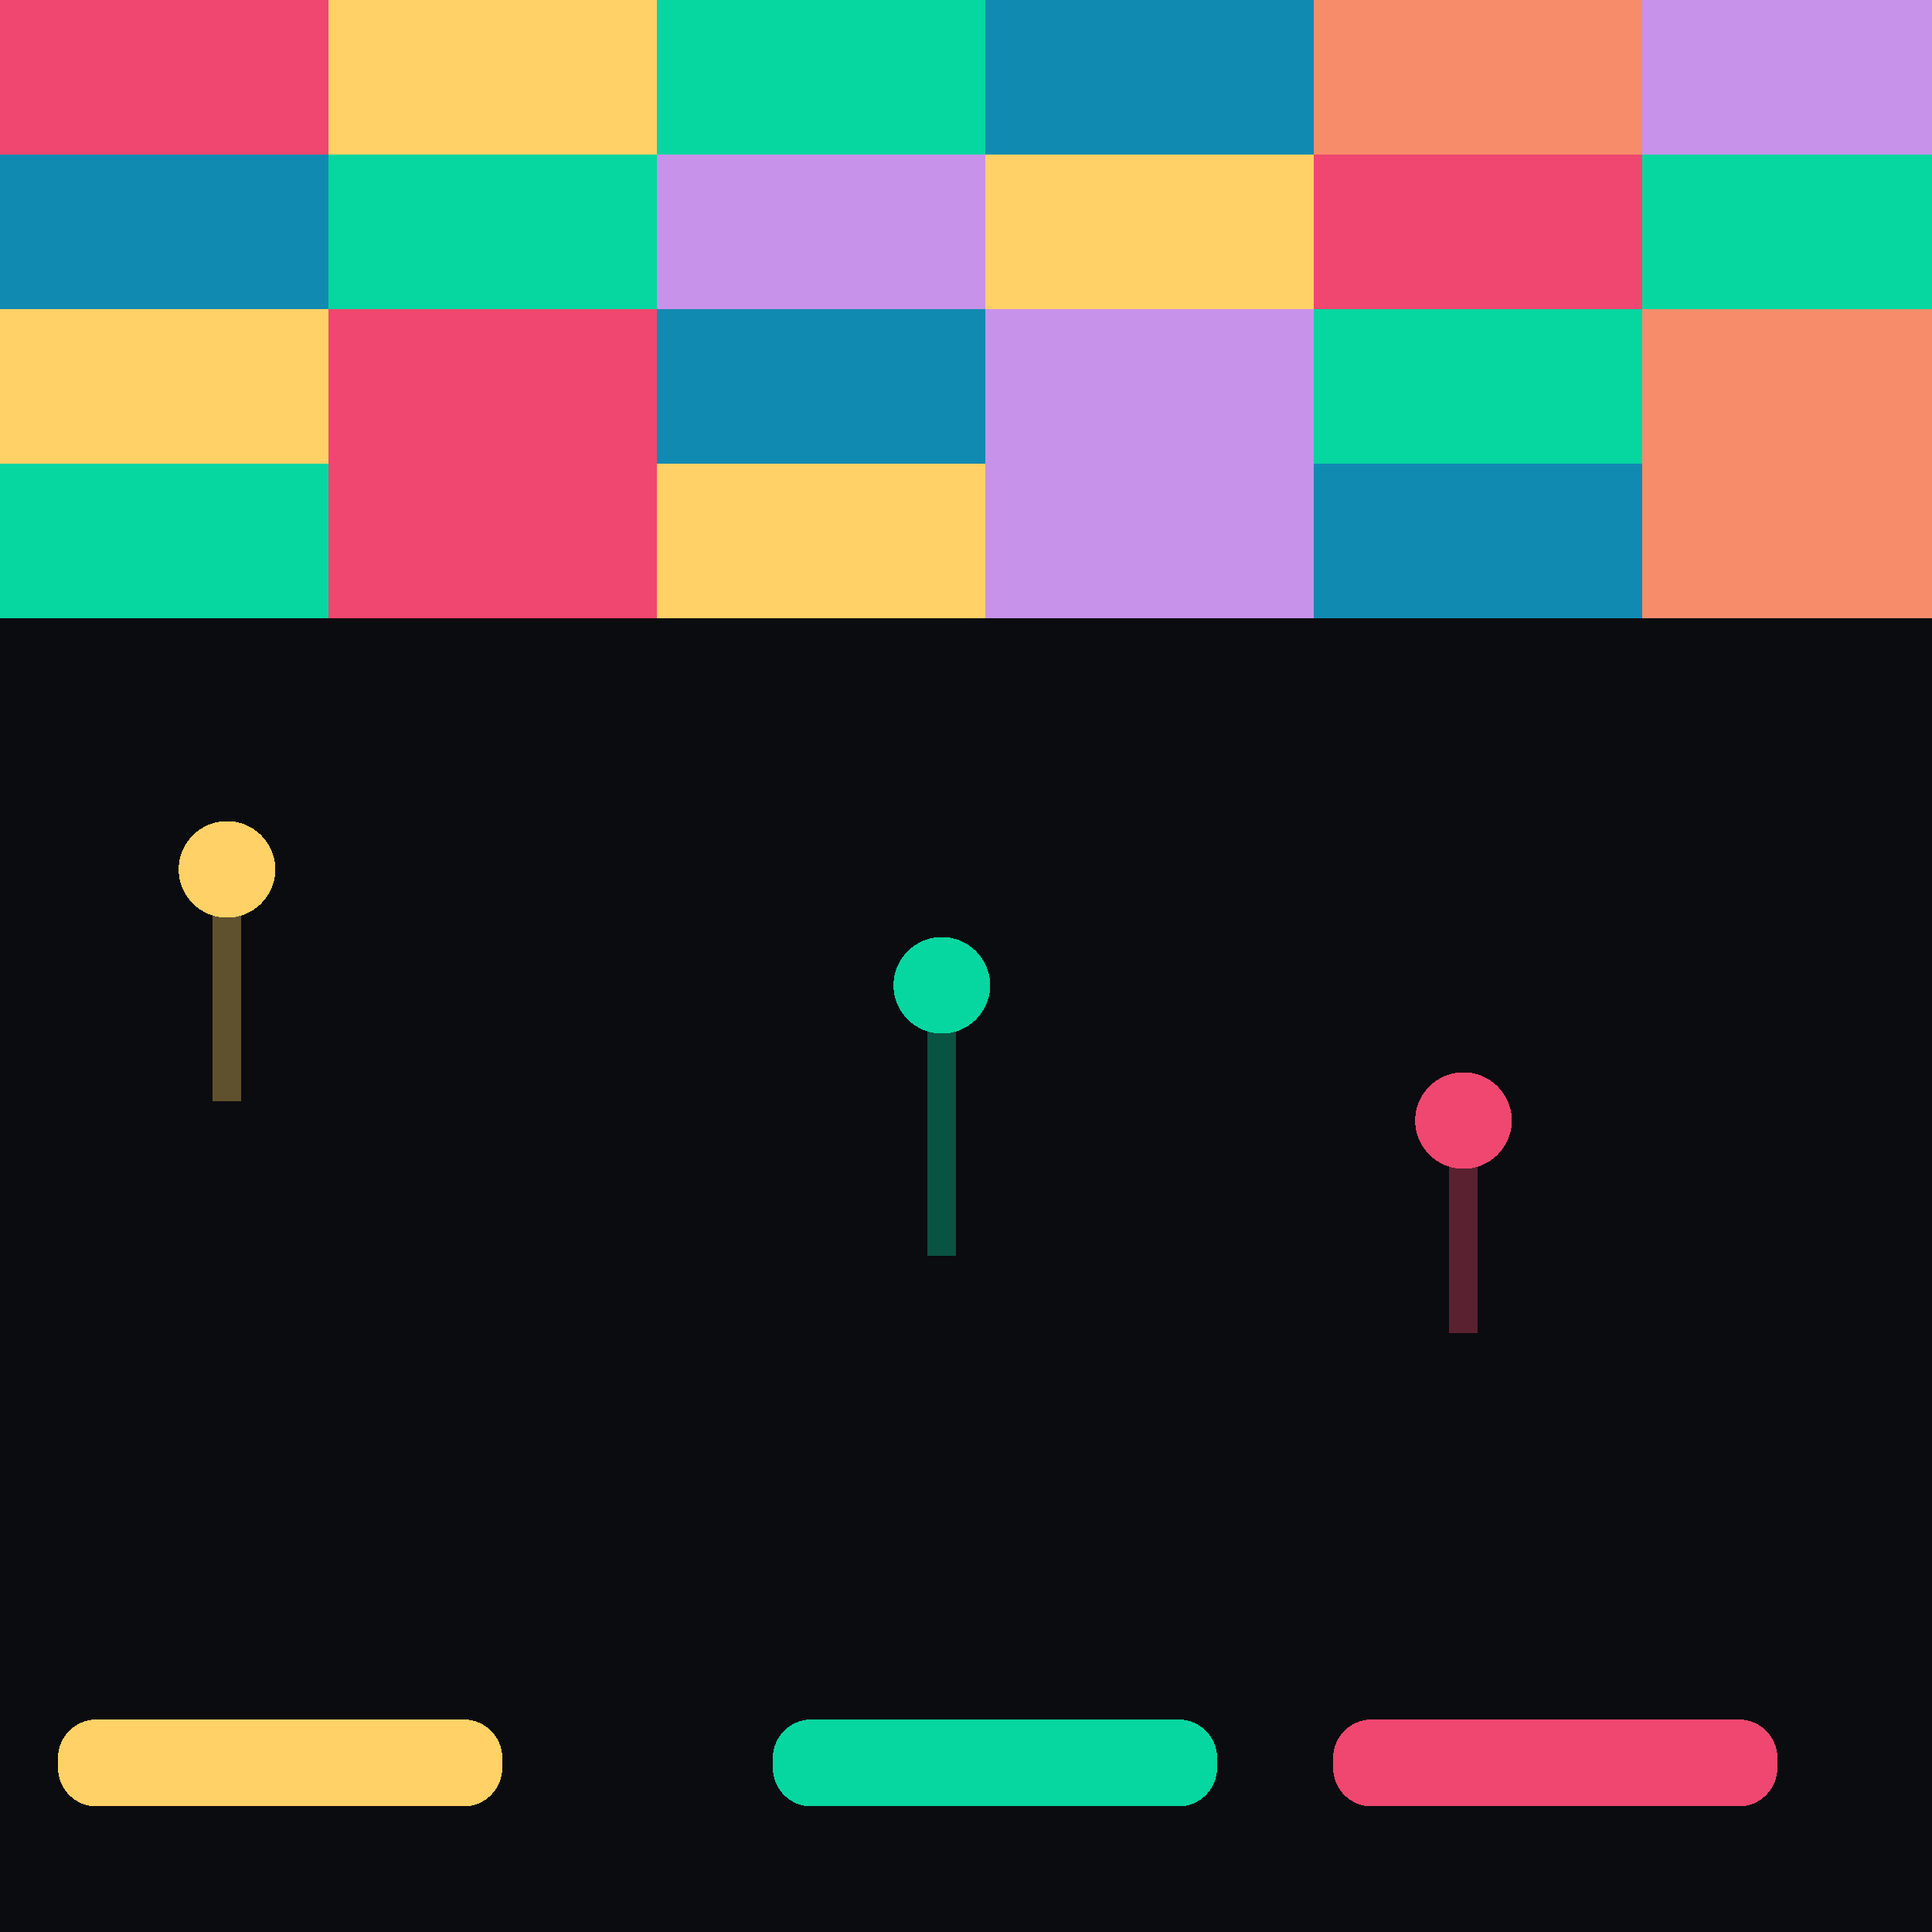
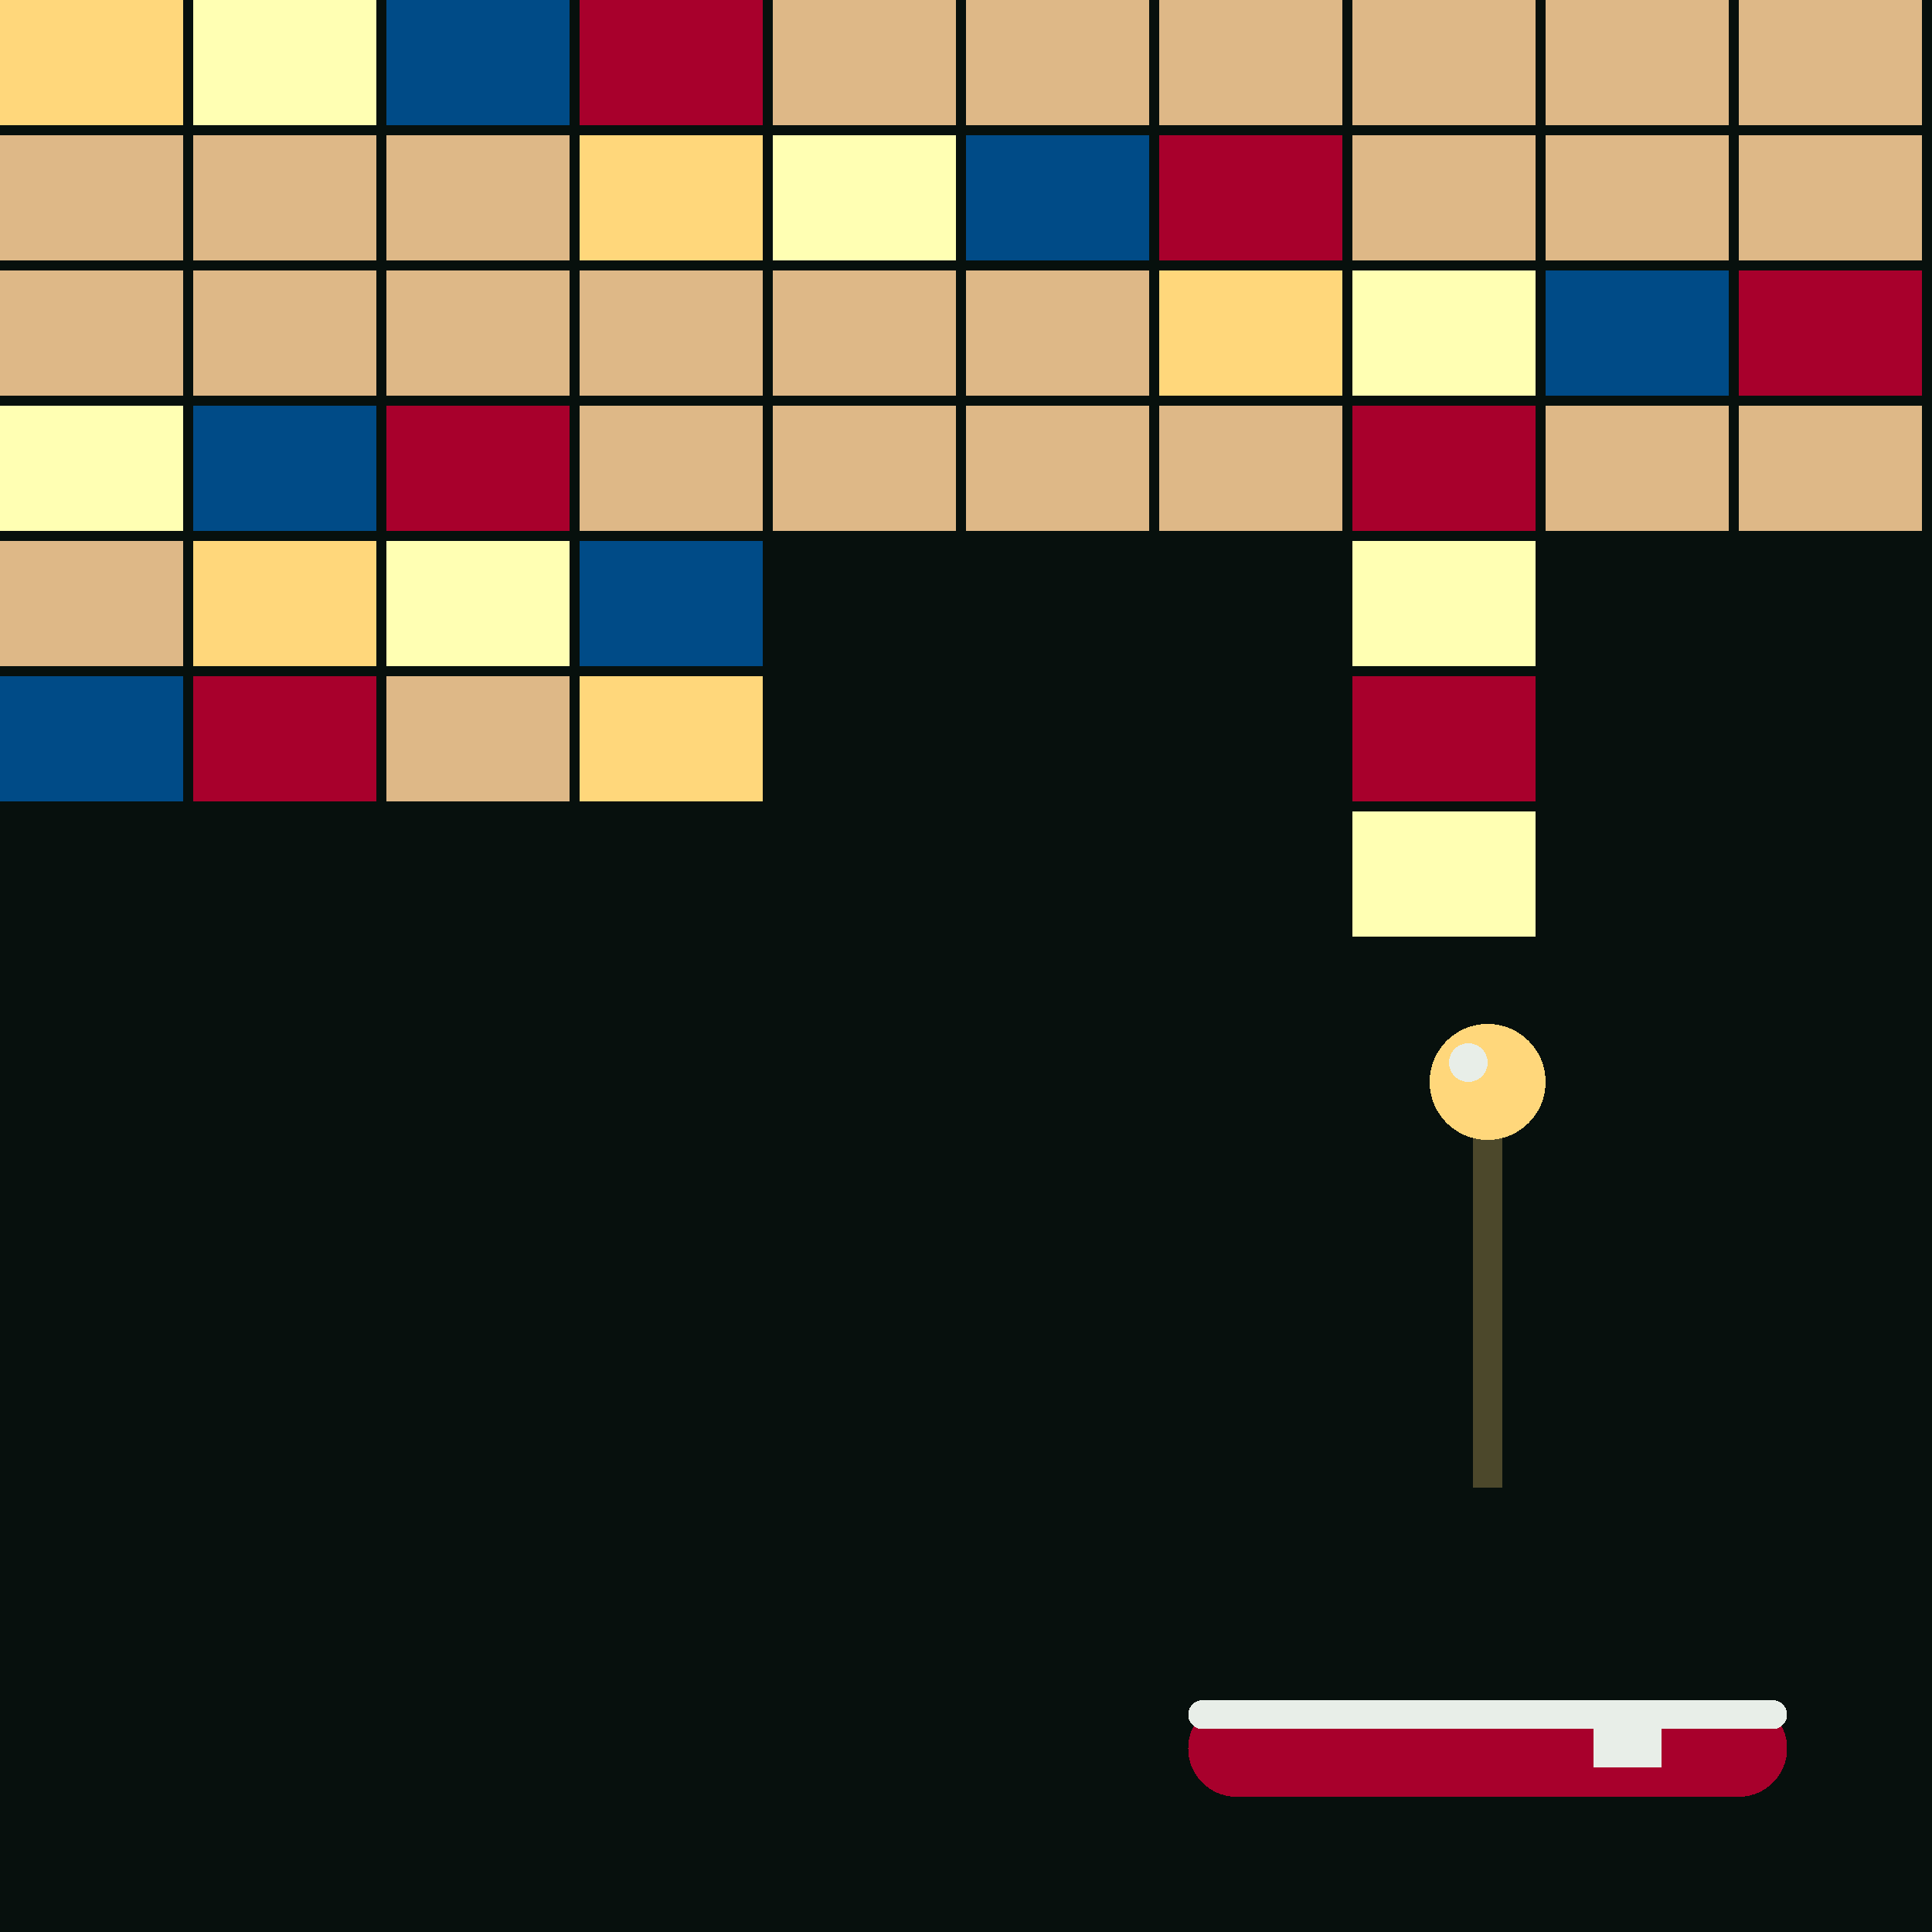
<svg xmlns="http://www.w3.org/2000/svg" viewBox="0 0 200 200" shape-rendering="crispEdges">
-   <rect width="200" height="200" fill="#0b0c10" />
+   <rect width="200" height="200" fill="#07100d" />
  <g>
-     <rect x="0" y="0" width="34" height="16" fill="#ef476f" />
-     <rect x="34" y="0" width="34" height="16" fill="#ffd166" />
-     <rect x="68" y="0" width="34" height="16" fill="#06d6a0" />
-     <rect x="102" y="0" width="34" height="16" fill="#118ab2" />
-     <rect x="136" y="0" width="34" height="16" fill="#f78c6b" />
-     <rect x="170" y="0" width="34" height="16" fill="#c792ea" />
-     <rect x="0" y="16" width="34" height="16" fill="#118ab2" />
-     <rect x="34" y="16" width="34" height="16" fill="#06d6a0" />
-     <rect x="68" y="16" width="34" height="16" fill="#c792ea" />
-     <rect x="102" y="16" width="34" height="16" fill="#ffd166" />
-     <rect x="136" y="16" width="34" height="16" fill="#ef476f" />
-     <rect x="170" y="16" width="34" height="16" fill="#06d6a0" />
-     <rect x="0" y="32" width="34" height="16" fill="#ffd166" />
-     <rect x="34" y="32" width="34" height="32" fill="#ef476f" />
-     <rect x="68" y="32" width="34" height="16" fill="#118ab2" />
-     <rect x="102" y="32" width="34" height="32" fill="#c792ea" />
-     <rect x="136" y="32" width="34" height="16" fill="#06d6a0" />
-     <rect x="170" y="32" width="34" height="32" fill="#f78c6b" />
-     <rect x="0" y="48" width="34" height="16" fill="#06d6a0" />
-     <rect x="68" y="48" width="34" height="16" fill="#ffd166" />
-     <rect x="136" y="48" width="34" height="16" fill="#118ab2" />
+     <path fill="#ffd77b" d="M0 0h19v13H0zM60 14h19v13H60zM120 28h19v13h-19zM180 42h19v13h-19zM20 56h19v13H20zM60 70h19v13H60z" />
+     <path fill="#ffffb3" d="M20 0h19v13H20zM80 14h19v13H80zM140 28h19v13h-19zM0 42h19v13H0zM40 56h19v13H40zM140 56h19v13h-19zM140 84h19v13h-19z" />
+     <path fill="#004b87" d="M40 0h19v13H40zM100 14h19v13h-19zM160 28h19v13h-19zM20 42h19v13H20zM60 56h19v13H60zM0 70h19v13H0z" />
+     <path fill="#a8002c" d="M60 0h19v13H60zM120 14h19v13h-19zM180 28h19v13h-19zM40 42h19v13H40zM140 42h19v13h-19zM20 70h19v13H20zM140 70h19v13h-19z" />
+     <path fill="#deb887" d="M80 0h19v13H80zM100 0h19v13h-19zM120 0h19v13h-19zM140 0h19v13h-19zM160 0h19v13h-19zM180 0h19v13h-19zM0 14h19v13H0zM20 14h19v13H20zM40 14h19v13H40zM140 14h19v13h-19zM160 14h19v13h-19zM180 14h19v13h-19zM0 28h19v13H0zM20 28h19v13H20zM40 28h19v13H40zM60 28h19v13H60zM80 28h19v13H80zM100 28h19v13h-19zM60 42h19v13H60zM80 42h19v13H80zM100 42h19v13h-19zM120 42h19v13h-19zM160 42h19v13h-19zM180 42h19v13h-19zM0 56h19v13H0zM40 70h19v13H40z" />
  </g>
-   <g>
-     <rect x="22" y="92" width="3" height="22" fill="#ffd166" opacity="0.35" />
-     <circle cx="23.5" cy="90" r="5" fill="#ffd166" />
-     <rect x="96" y="104" width="3" height="26" fill="#06d6a0" opacity="0.35" />
-     <circle cx="97.5" cy="102" r="5" fill="#06d6a0" />
-     <rect x="150" y="118" width="3" height="20" fill="#ef476f" opacity="0.35" />
-     <circle cx="151.5" cy="116" r="5" fill="#ef476f" />
-   </g>
-   <g>
-     <rect x="6" y="178" width="46" height="9" rx="4" fill="#ffd166" />
-     <rect x="80" y="178" width="46" height="9" rx="4" fill="#06d6a0" />
-     <rect x="138" y="178" width="46" height="9" rx="4" fill="#ef476f" />
-   </g>
+   <path d="M154 116v38" stroke="#ffd77b" stroke-width="3" opacity=".28" />
+   <circle cx="154" cy="112" r="6" fill="#ffd77b" />
+   <circle cx="152" cy="110" r="2" fill="#e8eee8" />
+   <rect x="123" y="176" width="62" height="10" rx="5" fill="#a8002c" />
+   <rect x="123" y="176" width="62" height="3" rx="1.5" fill="#e8eee8" />
+   <rect x="165" y="179" width="7" height="4" fill="#e8eee8" />
</svg>
